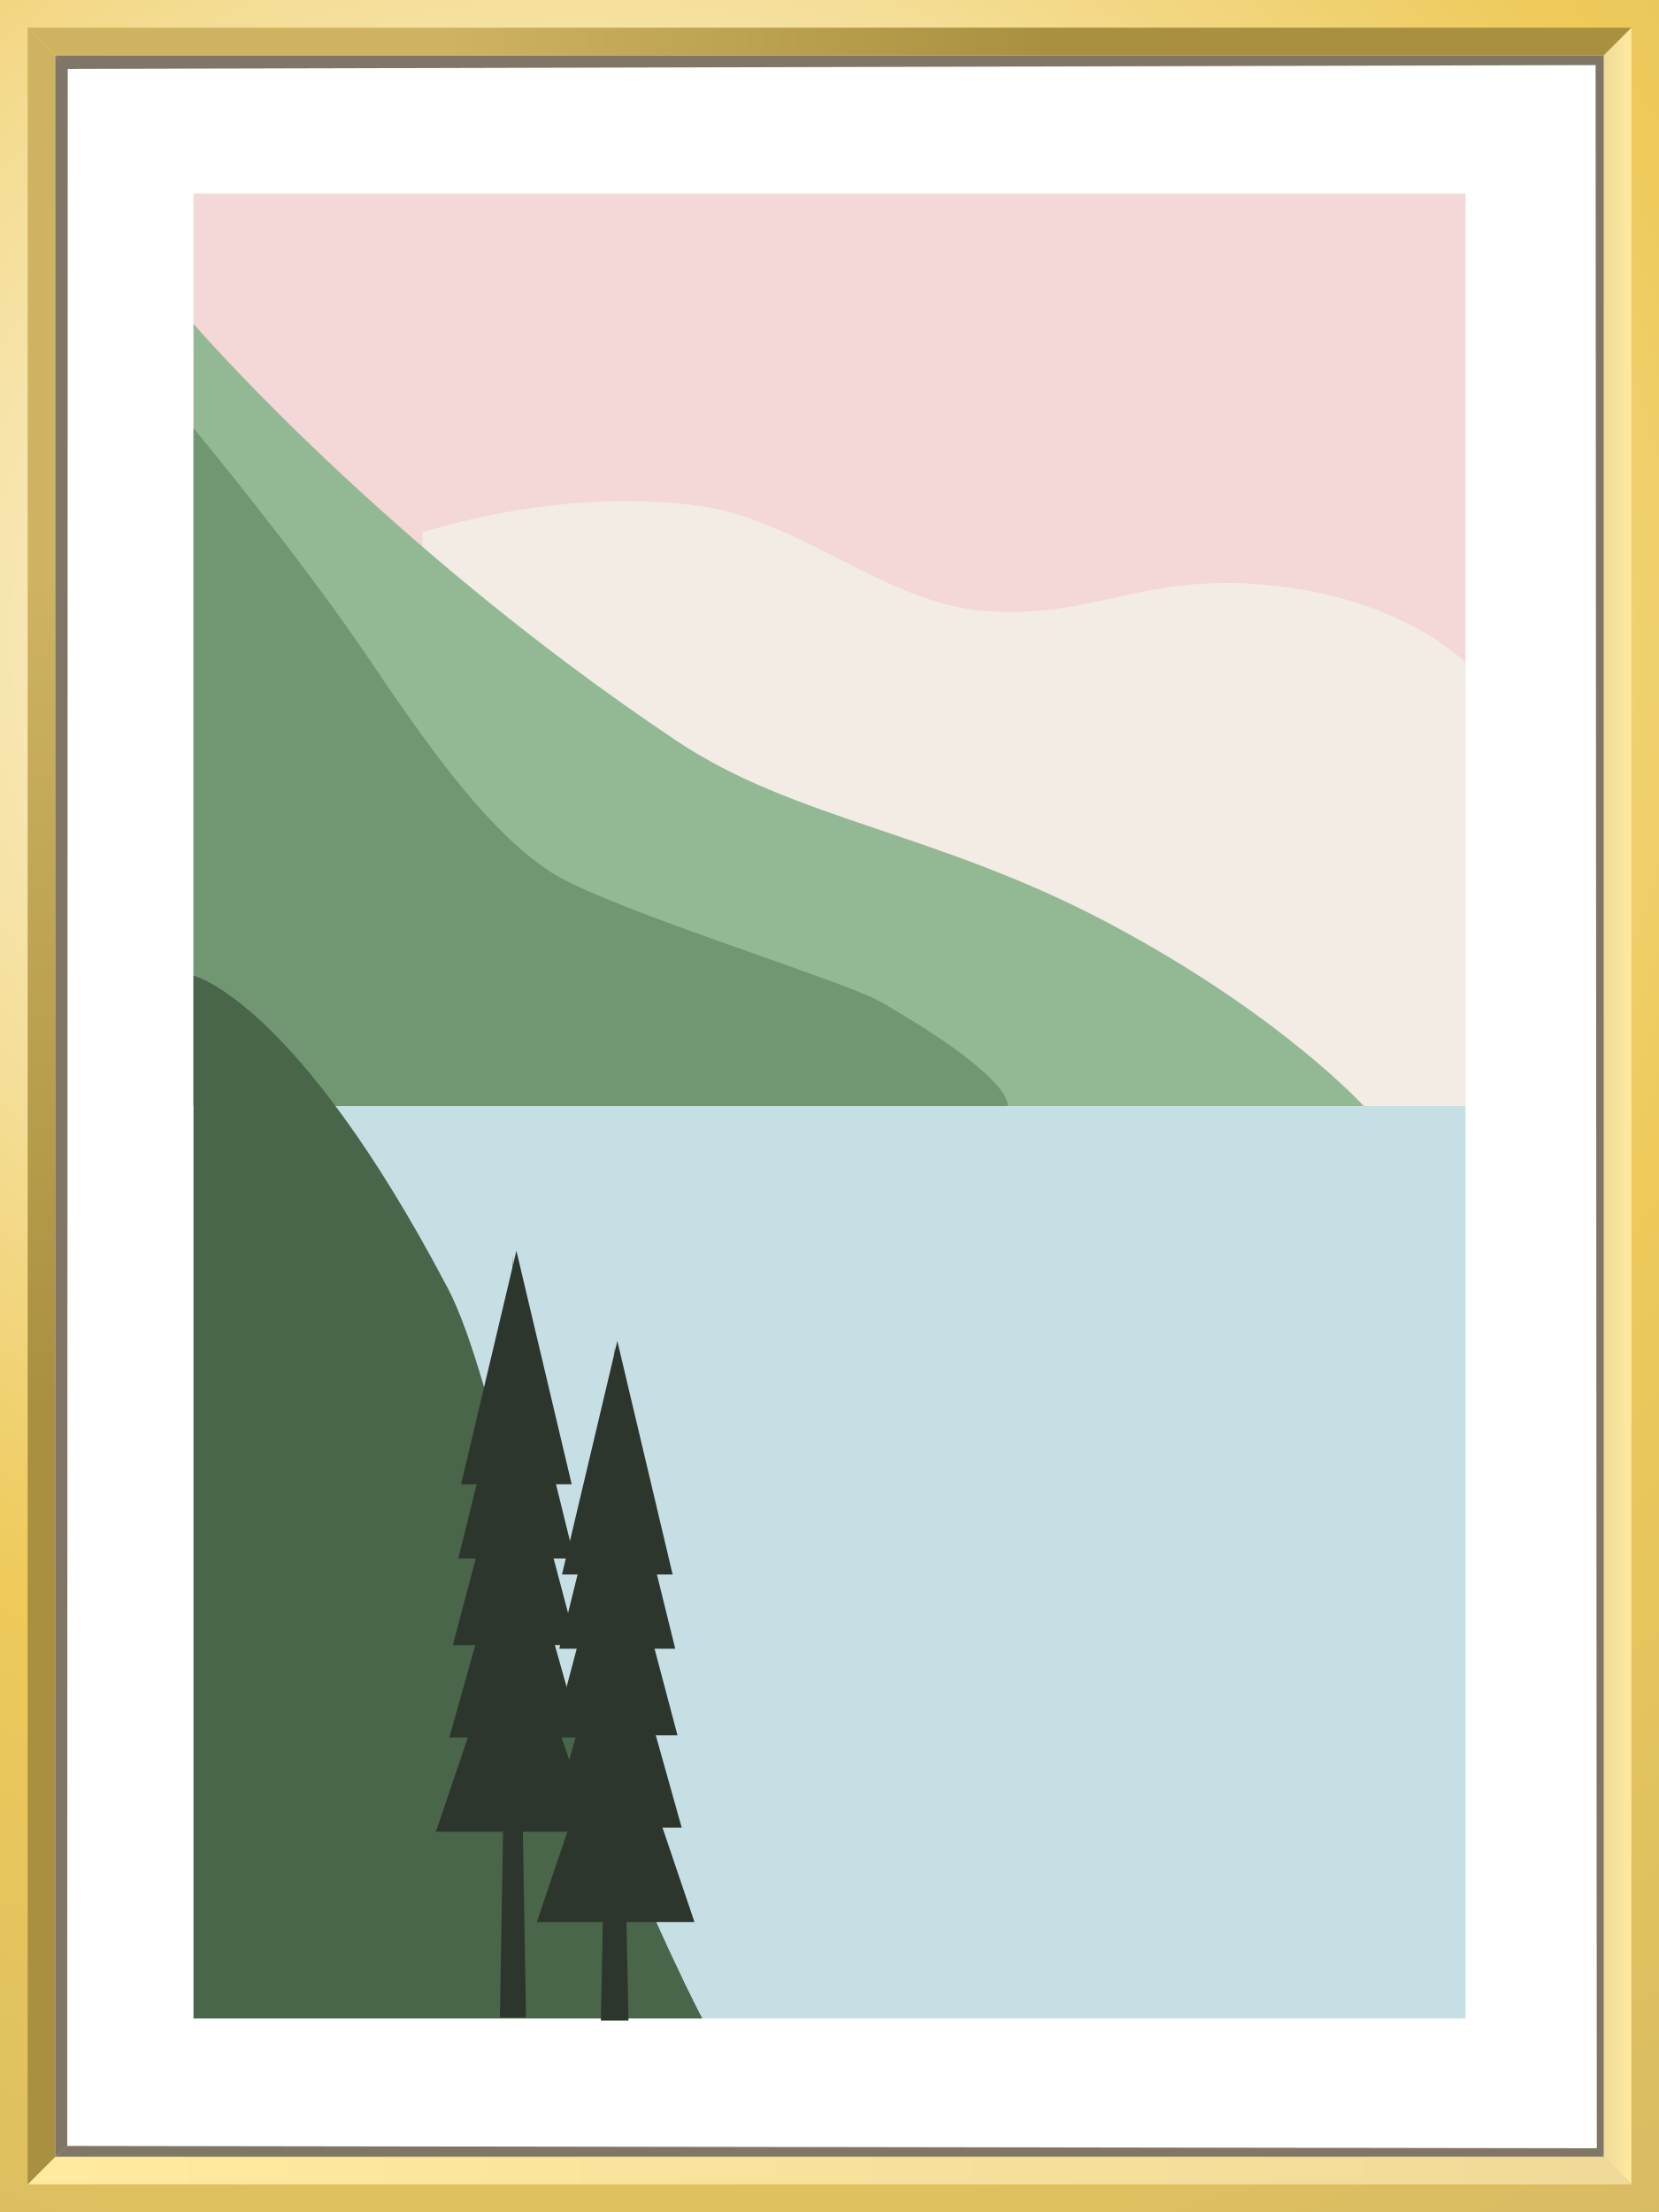
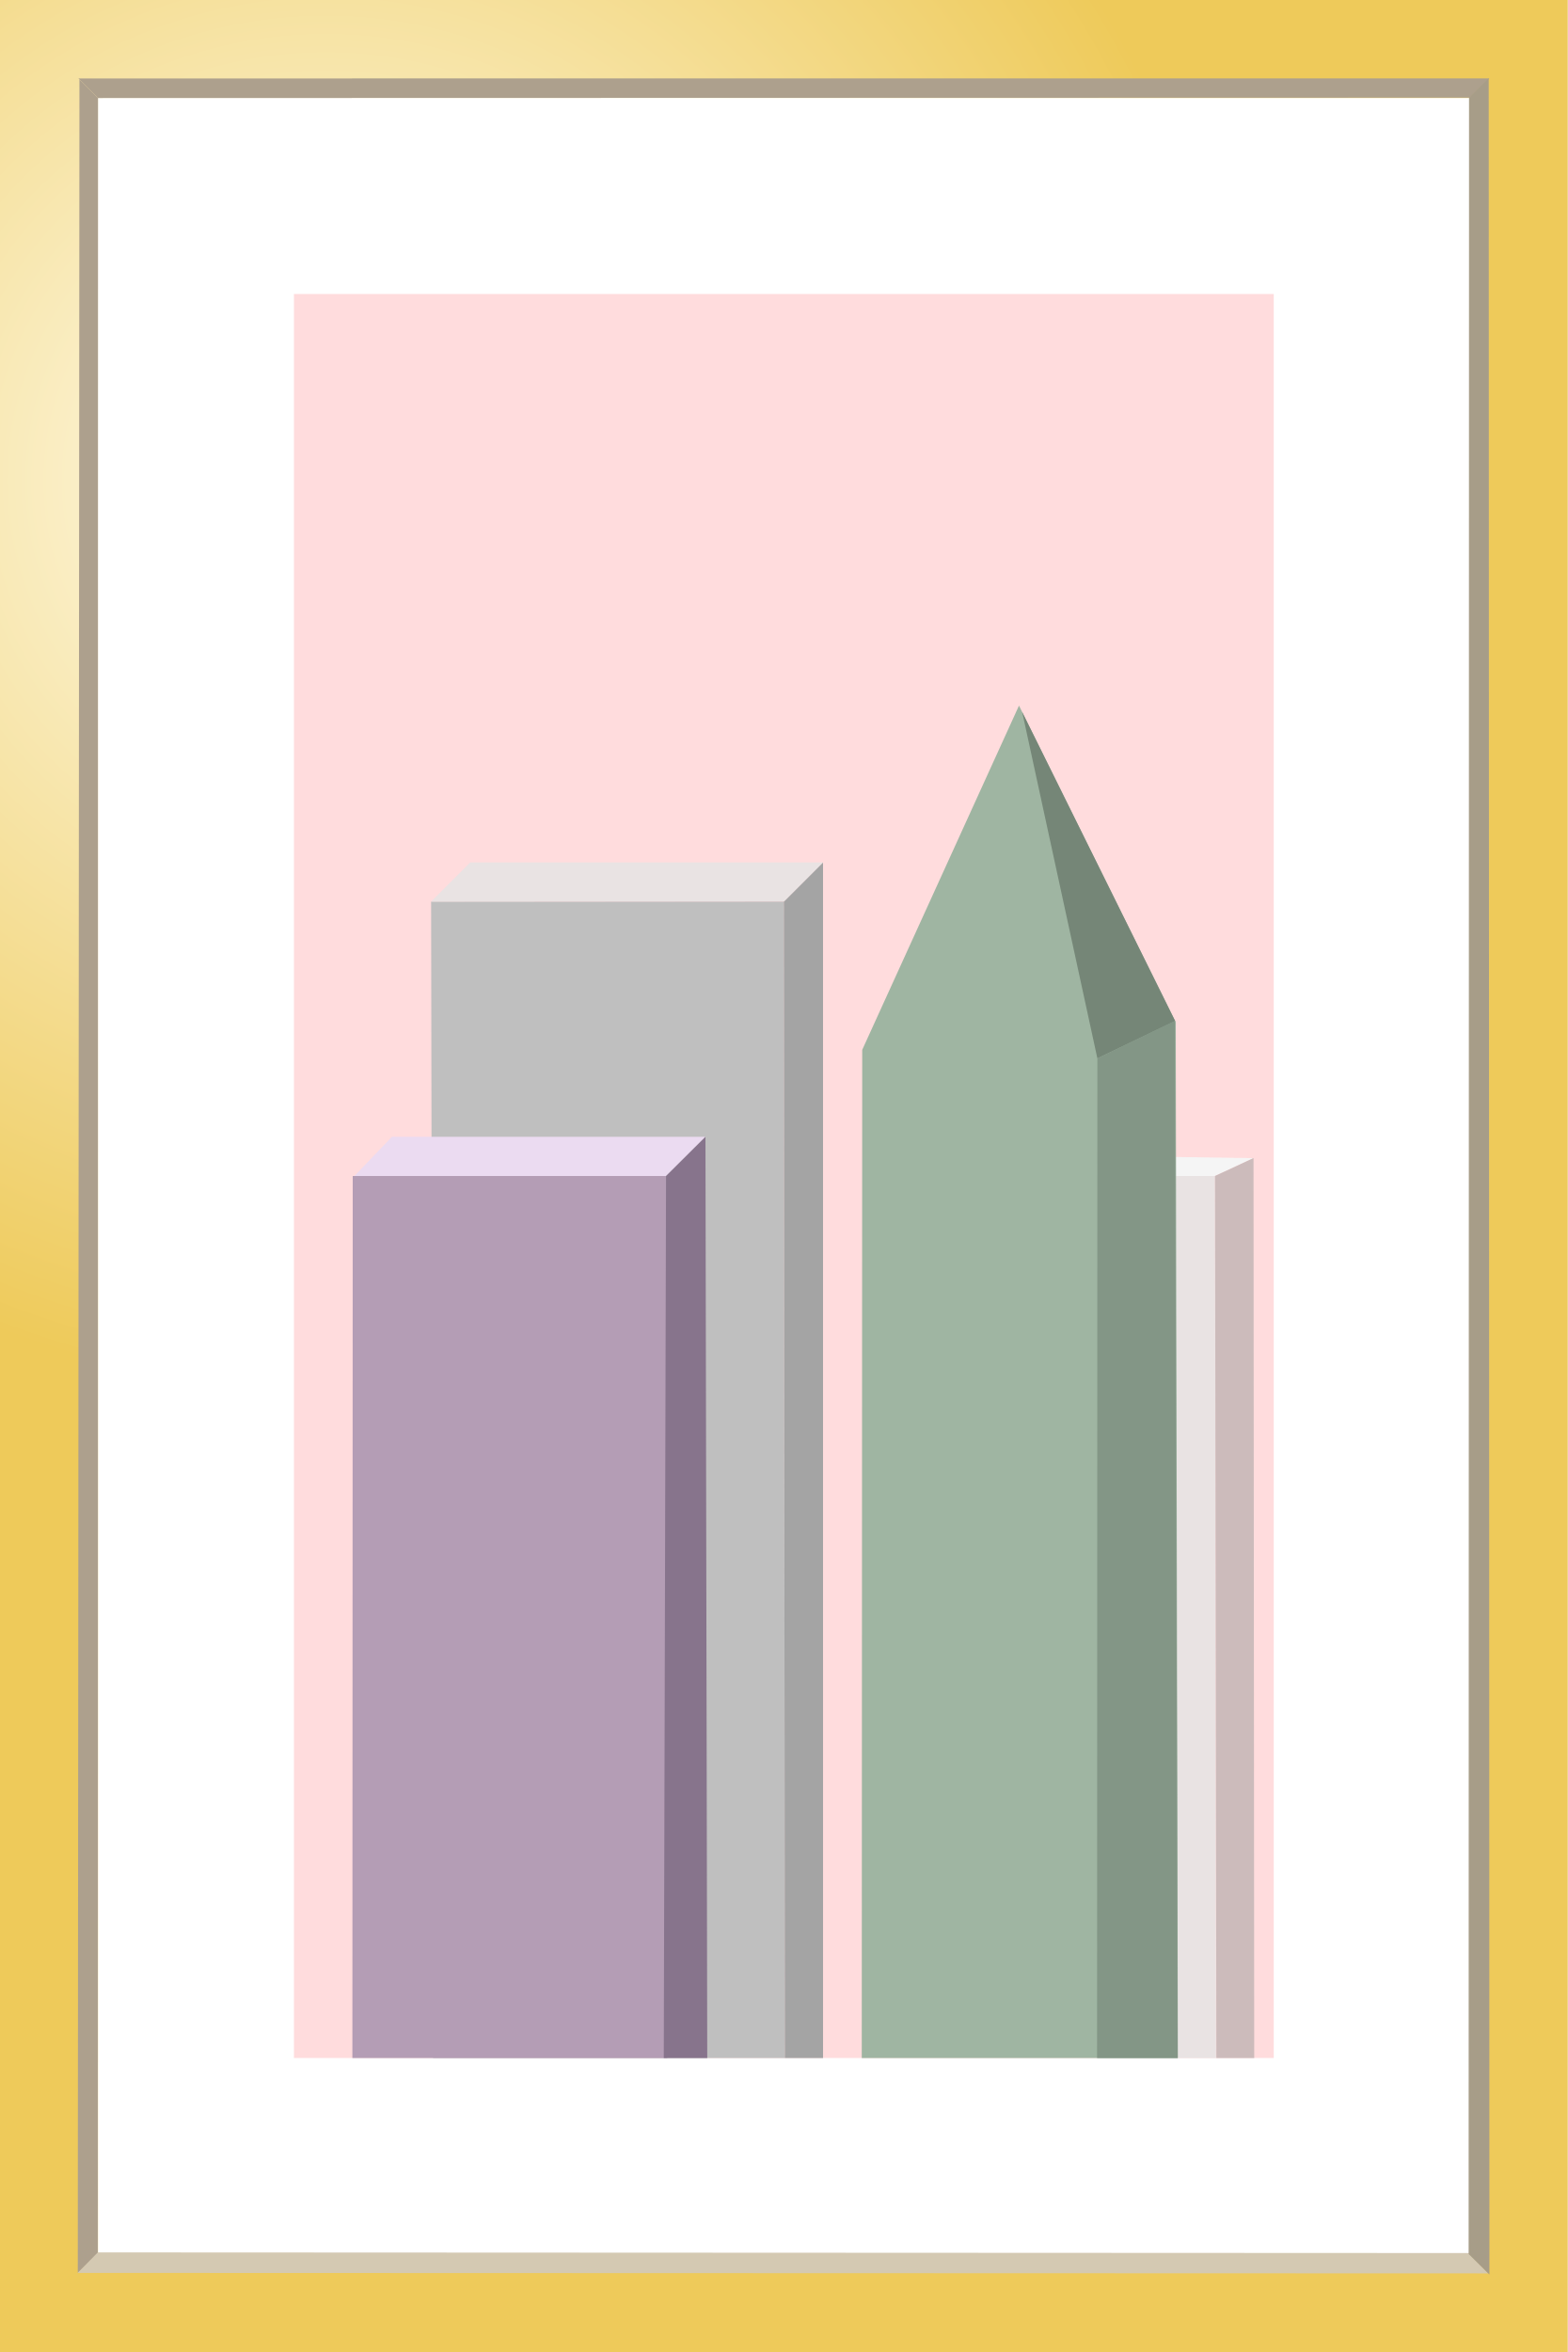
- <svg xmlns="http://www.w3.org/2000/svg" xmlns:ns1="http://vectornator.io" height="100%" stroke-miterlimit="10" style="fill-rule:nonzero;clip-rule:evenodd;stroke-linecap:round;stroke-linejoin:round;" version="1.1" viewBox="0 0 1200 1600" width="100%" xml:space="preserve">
+ <svg xmlns="http://www.w3.org/2000/svg" xmlns:ns1="http://vectornator.io" height="100%" stroke-miterlimit="10" style="fill-rule:nonzero;clip-rule:evenodd;stroke-linecap:round;stroke-linejoin:round;" version="1.1" viewBox="0 0 800 1200" width="100%" xml:space="preserve">
  <defs>
-     <radialGradient cx="0" cy="0" gradientTransform="matrix(898.473 1177.1 -1324.23 798.643 428.737 466.038)" gradientUnits="userSpaceOnUse" id="RadialGradient" r="1">
-       <stop offset="0" stop-color="#ffffff" />
-       <stop offset="0.55" stop-color="#eeca5a" />
-       <stop offset="1" stop-color="#d4b965" />
+     <radialGradient cx="0" cy="0" gradientTransform="matrix(259.326 384.135 -384.135 259.326 167.81 245.539)" gradientUnits="userSpaceOnUse" id="RadialGradient" r="1">
+       <stop offset="0" stop-color="#fffcee" />
+       <stop offset="1" stop-color="#eeca5a" />
    </radialGradient>
-     <linearGradient gradientTransform="matrix(20 0 0 20 1160 800)" gradientUnits="userSpaceOnUse" id="LinearGradient" x1="0" x2="1" y1="0" y2="0">
-       <stop offset="0" stop-color="#efda99" />
-       <stop offset="1" stop-color="#ffea9f" />
-     </linearGradient>
-     <linearGradient gradientTransform="matrix(-1136.53 2.12635 -2.12635 -1136.53 1165.37 1569.24)" gradientUnits="userSpaceOnUse" id="LinearGradient_2" x1="0" x2="1" y1="0" y2="0">
-       <stop offset="0" stop-color="#efda99" />
-       <stop offset="1" stop-color="#ffea9f" />
-     </linearGradient>
-     <linearGradient gradientTransform="matrix(-1129.71 -1.16226 1.16226 -1129.71 1163.28 30.1913)" gradientUnits="userSpaceOnUse" id="LinearGradient_3" x1="0" x2="1" y1="0" y2="0">
-       <stop offset="0.358" stop-color="#a99040" />
-       <stop offset="0.744" stop-color="#ceb461" />
-     </linearGradient>
-     <linearGradient gradientTransform="matrix(-2.58033 -1528.85 1528.85 -2.58033 29.1351 1562.28)" gradientUnits="userSpaceOnUse" id="LinearGradient_4" x1="0" x2="1" y1="0" y2="0">
-       <stop offset="0.358" stop-color="#a99040" />
-       <stop offset="0.744" stop-color="#ceb461" />
-     </linearGradient>
  </defs>
-   <clipPath id="ArtboardFrame">
-     <rect height="1600" width="1200" x="0" y="0" />
-   </clipPath>
-   <g clip-path="url(#ArtboardFrame)" id="Layer-1" ns1:layerName="Layer 1">
-     <path d="M0-8.12049e-14L1200-8.12049e-14L1200 1600L0 1600" fill="url(#RadialGradient)" fill-rule="nonzero" opacity="1" stroke="none" ns1:layerName="Curve 4" />
-     <path d="M40 40L40 1560L1160 1560L1160 40L40 40Z" fill="#ffffff" fill-rule="nonzero" opacity="1" stroke="none" ns1:layerName="Curve 5" />
-     <path d="M40 40L48.638 49.869L1154.2 47.078L1160 40L40 40Z" fill="#7f7666" fill-rule="nonzero" opacity="1" stroke="none" ns1:layerName="Curve 7" />
-     <path d="M1180 20L1160 40L1160 1560L1180 1580L1180 20Z" fill="url(#LinearGradient)" fill-rule="nonzero" opacity="1" stroke="none" ns1:layerName="Curve 13" />
-     <path d="M20 1580L40 1560L1160 1560L1180 1580L20 1580Z" fill="url(#LinearGradient_2)" fill-rule="nonzero" opacity="1" stroke="none" ns1:layerName="Curve 14" />
-     <path d="M20 20L40 40L1160 40L1180 20L20 20Z" fill="url(#LinearGradient_3)" fill-rule="nonzero" opacity="1" stroke="none" ns1:layerName="Curve 11" />
-     <path d="M20 20L40 40L40 1560L20 1580L20 20Z" fill="url(#LinearGradient_4)" fill-rule="nonzero" opacity="1" stroke="none" ns1:layerName="Curve 12" />
-     <path d="M1160 40L1154.14 45.924L1155.01 1554.66L1160 1560L1160 40Z" fill="#7f7666" fill-rule="nonzero" opacity="1" stroke="none" ns1:layerName="Curve 15" />
-     <path d="M40 40L49 49.387L48.625 1552.83L40 1560L40 40Z" fill="#7f7666" fill-rule="nonzero" opacity="1" stroke="none" ns1:layerName="Curve 16" />
-     <path d="M40 1560L1160 1560L1155.46 1553.89L49 1552.21L40 1560Z" fill="#7f7666" fill-rule="nonzero" opacity="1" stroke="none" ns1:layerName="Curve 17" />
+   <g id="Layer-1" ns1:layerName="Layer 1">
+     <path d="M0 0L800 0L800 1200L0 1200" fill="url(#RadialGradient)" fill-rule="nonzero" opacity="1" stroke="none" ns1:layerName="Curve 4" />
+     <path d="M50 1150L750 1150L750 50L50 50" fill="#ffffff" fill-rule="nonzero" opacity="1" stroke="none" ns1:layerName="Curve 5" />
+     <path d="M40.02 40.02L760 40L750 49.824L50 50L40.02 40.02Z" fill="#ada08d" fill-rule="nonzero" opacity="1" stroke="none" ns1:layerName="Curve 6" />
+     <path d="M40.534 40.534L39.693 1159.59L49.917 1150L50 50L40.534 40.534Z" fill="#ada08d" fill-rule="nonzero" opacity="1" stroke="none" ns1:layerName="Curve 7" />
+     <path d="M39.647 1159.64L49.917 1149.18L749.446 1149.51L759.444 1159.89L39.647 1159.64Z" fill="#d4c9b2" fill-rule="nonzero" opacity="1" stroke="none" ns1:layerName="Curve 9" />
+     <path d="M760.056 1160.49L759.694 39.892L749.658 49.825L749.446 1150L760.056 1160.49Z" fill="#a79d88" fill-rule="nonzero" opacity="1" stroke="none" ns1:layerName="Curve 10" />
  </g>
  <g id="Layer-2" ns1:layerName="Layer 2">
-     <path d="M140 140L1060 140L1060 800L140 800L140 140Z" fill="#f4d7d7" fill-rule="nonzero" opacity="1" stroke="none" ns1:layerName="Curve 1" />
-     <path d="M140 800L1060 800L1060 1460L140 1460L140 800Z" fill="#c5dfe5" fill-rule="nonzero" opacity="1" stroke="none" ns1:layerName="Curve 3" />
-     <path d="M305.6 385.143C305.6 385.143 405.841 351.244 508 366.286C578.702 376.696 640.787 435.93 710.4 441.714C790.654 448.383 822.284 415.455 912.8 422.857C1014.25 431.153 1060 479.429 1060 479.429L1060 800L305.6 800L305.6 385.143Z" fill="#f2ece5" fill-rule="nonzero" opacity="1" stroke="none" ns1:layerName="Curve 6" />
-     <path d="M140 234.286L140 800L986.4 800C986.4 800 926.6 734 802.4 668C678.2 602 574.908 593.018 489.6 536C278 394.571 140 234.286 140 234.286Z" fill="#93b894" fill-rule="nonzero" opacity="1" stroke="none" ns1:layerName="Curve 4" />
-     <path d="M140 309.714L140 800L728.8 800C728.8 800 735.565 781.37 636.8 724.571C609.753 709.017 437.156 656.636 397.6 630.286C357.515 603.583 319.4 554.857 268.8 479.429C218.2 404 140 309.714 140 309.714Z" fill="#719672" fill-rule="nonzero" opacity="1" stroke="none" ns1:layerName="Curve 5" />
-     <path d="M140 1460L508 1460C508 1460 477.361 1403.35 416 1252.57C393.693 1197.76 358.339 997.357 324 932C214.413 723.425 140 705.714 140 705.714" fill="#49654a" fill-rule="nonzero" opacity="1" stroke="none" ns1:layerName="Curve 7" />
-     <g opacity="1" ns1:layerName="Group 1">
-       <path d="M444.604 972.616L434.604 1461.5L454.604 1461.5L444.604 972.616Z" fill="#2d362d" fill-rule="nonzero" opacity="1" stroke="none" ns1:layerName="Curve 8" />
-       <path d="M446.527 969.957L406.527 1138.85L486.527 1138.85L446.527 969.957Z" fill="#2d362d" fill-rule="nonzero" opacity="1" stroke="none" ns1:layerName="Curve 9" />
-       <path d="M445.306 1086.3L400.567 1255.19L490.045 1255.19L445.306 1086.3Z" fill="#2d362d" fill-rule="nonzero" opacity="1" stroke="none" ns1:layerName="Curve 10" />
-       <path d="M445.57 1152.55L398.044 1322L493.096 1322L445.57 1152.55Z" fill="#2d362d" fill-rule="nonzero" opacity="1" stroke="none" ns1:layerName="Curve 11" />
-       <path d="M446.472 1022.58L404.521 1192.58L488.423 1192.58L446.472 1022.58Z" fill="#2d362d" fill-rule="nonzero" opacity="1" stroke="none" ns1:layerName="Curve 12" />
-       <path d="M445.317 1221.9L388.314 1390.23L502.321 1390.23L445.317 1221.9Z" fill="#2d362d" fill-rule="nonzero" opacity="1" stroke="none" ns1:layerName="Curve 13" />
-     </g>
-     <g opacity="1" ns1:layerName="Group 2">
-       <path d="M371.042 907.349L361.595 1459.29L380.488 1459.29L371.042 907.349Z" fill="#2d362d" fill-rule="nonzero" opacity="1" stroke="none" ns1:layerName="Curve 8" />
-       <path d="M373.518 904.691L333.518 1073.58L413.518 1073.58L373.518 904.691Z" fill="#2d362d" fill-rule="nonzero" opacity="1" stroke="none" ns1:layerName="Curve 9" />
-       <path d="M372.296 1021.03L327.557 1189.92L417.035 1189.92L372.296 1021.03Z" fill="#2d362d" fill-rule="nonzero" opacity="1" stroke="none" ns1:layerName="Curve 10" />
-       <path d="M372.56 1087.28L325.034 1256.73L420.086 1256.73L372.56 1087.28Z" fill="#2d362d" fill-rule="nonzero" opacity="1" stroke="none" ns1:layerName="Curve 11" />
-       <path d="M373.462 957.313L331.511 1127.32L415.413 1127.32L373.462 957.313Z" fill="#2d362d" fill-rule="nonzero" opacity="1" stroke="none" ns1:layerName="Curve 12" />
-       <path d="M372.307 1156.64L315.304 1324.97L429.311 1324.97L372.307 1156.64Z" fill="#2d362d" fill-rule="nonzero" opacity="1" stroke="none" ns1:layerName="Curve 13" />
-     </g>
+     <path d="M150 150L150 1050L650 1050L650 150" fill="#ffdcdd" fill-rule="nonzero" opacity="1" stroke="none" ns1:layerName="Curve 1" />
+     <path d="M560 600L620 600L620.568 1050L560.248 1050L560 600Z" fill="#e9e3e3" fill-rule="nonzero" opacity="1" stroke="none" ns1:layerName="Curve 6" />
+     <path d="M620 600L639.597 590.901L584.5 590.072L570.527 600L620 600Z" fill="#f5f5f5" fill-rule="nonzero" opacity="1" stroke="none" ns1:layerName="Curve 12" />
+     <path d="M620.038 599.982L639.677 590.859L640.032 1050L620.724 1050L620.038 599.982Z" fill="#ccbbbb" fill-rule="nonzero" opacity="1" stroke="none" ns1:layerName="Curve 13" />
+     <path d="M520 360L439.993 535.64L439.76 1050L601.085 1050L600.003 521.537L520 360Z" fill="#9fb5a2" fill-rule="nonzero" opacity="1" stroke="none" ns1:layerName="Curve 2" />
+     <path d="M220 460L400 460L400.513 1050L221.027 1050L220 460Z" fill="#bfbfbf" fill-rule="nonzero" opacity="1" stroke="none" ns1:layerName="Curve 3" />
+     <path d="M180 600L179.822 1050L340.513 1050L340 600L180 600Z" fill="#b49db5" fill-rule="nonzero" opacity="1" stroke="none" ns1:layerName="Curve 4" />
+     <path d="M521.618 363.236L560 540L599.708 520.941L521.618 363.236Z" fill="#758677" fill-rule="nonzero" opacity="1" stroke="none" ns1:layerName="Curve 5" />
+     <path d="M400 460L420 440L420.006 1050L400.502 1050L400 460Z" fill="#a4a4a4" fill-rule="nonzero" opacity="1" stroke="none" ns1:layerName="Curve 7" />
+     <path d="M220 460L240 440L420 440L400.161 459.839L220 460Z" fill="#e9e3e3" fill-rule="nonzero" opacity="1" stroke="none" ns1:layerName="Curve 8" />
+     <path d="M180.86 600L200 580L360 580L340 600L180.86 600Z" fill="#ebdbf1" fill-rule="nonzero" opacity="1" stroke="none" ns1:layerName="Curve 9" />
+     <path d="M339.884 600L360 580L360.914 1050L338.724 1050L339.884 600Z" fill="#87748c" fill-rule="nonzero" opacity="1" stroke="none" ns1:layerName="Curve 10" />
+     <path d="M560 540L559.839 1050L600.98 1050L599.621 520.765L560 540Z" fill="#839686" fill-rule="nonzero" opacity="1" stroke="none" ns1:layerName="Curve 14" />
  </g>
</svg>
